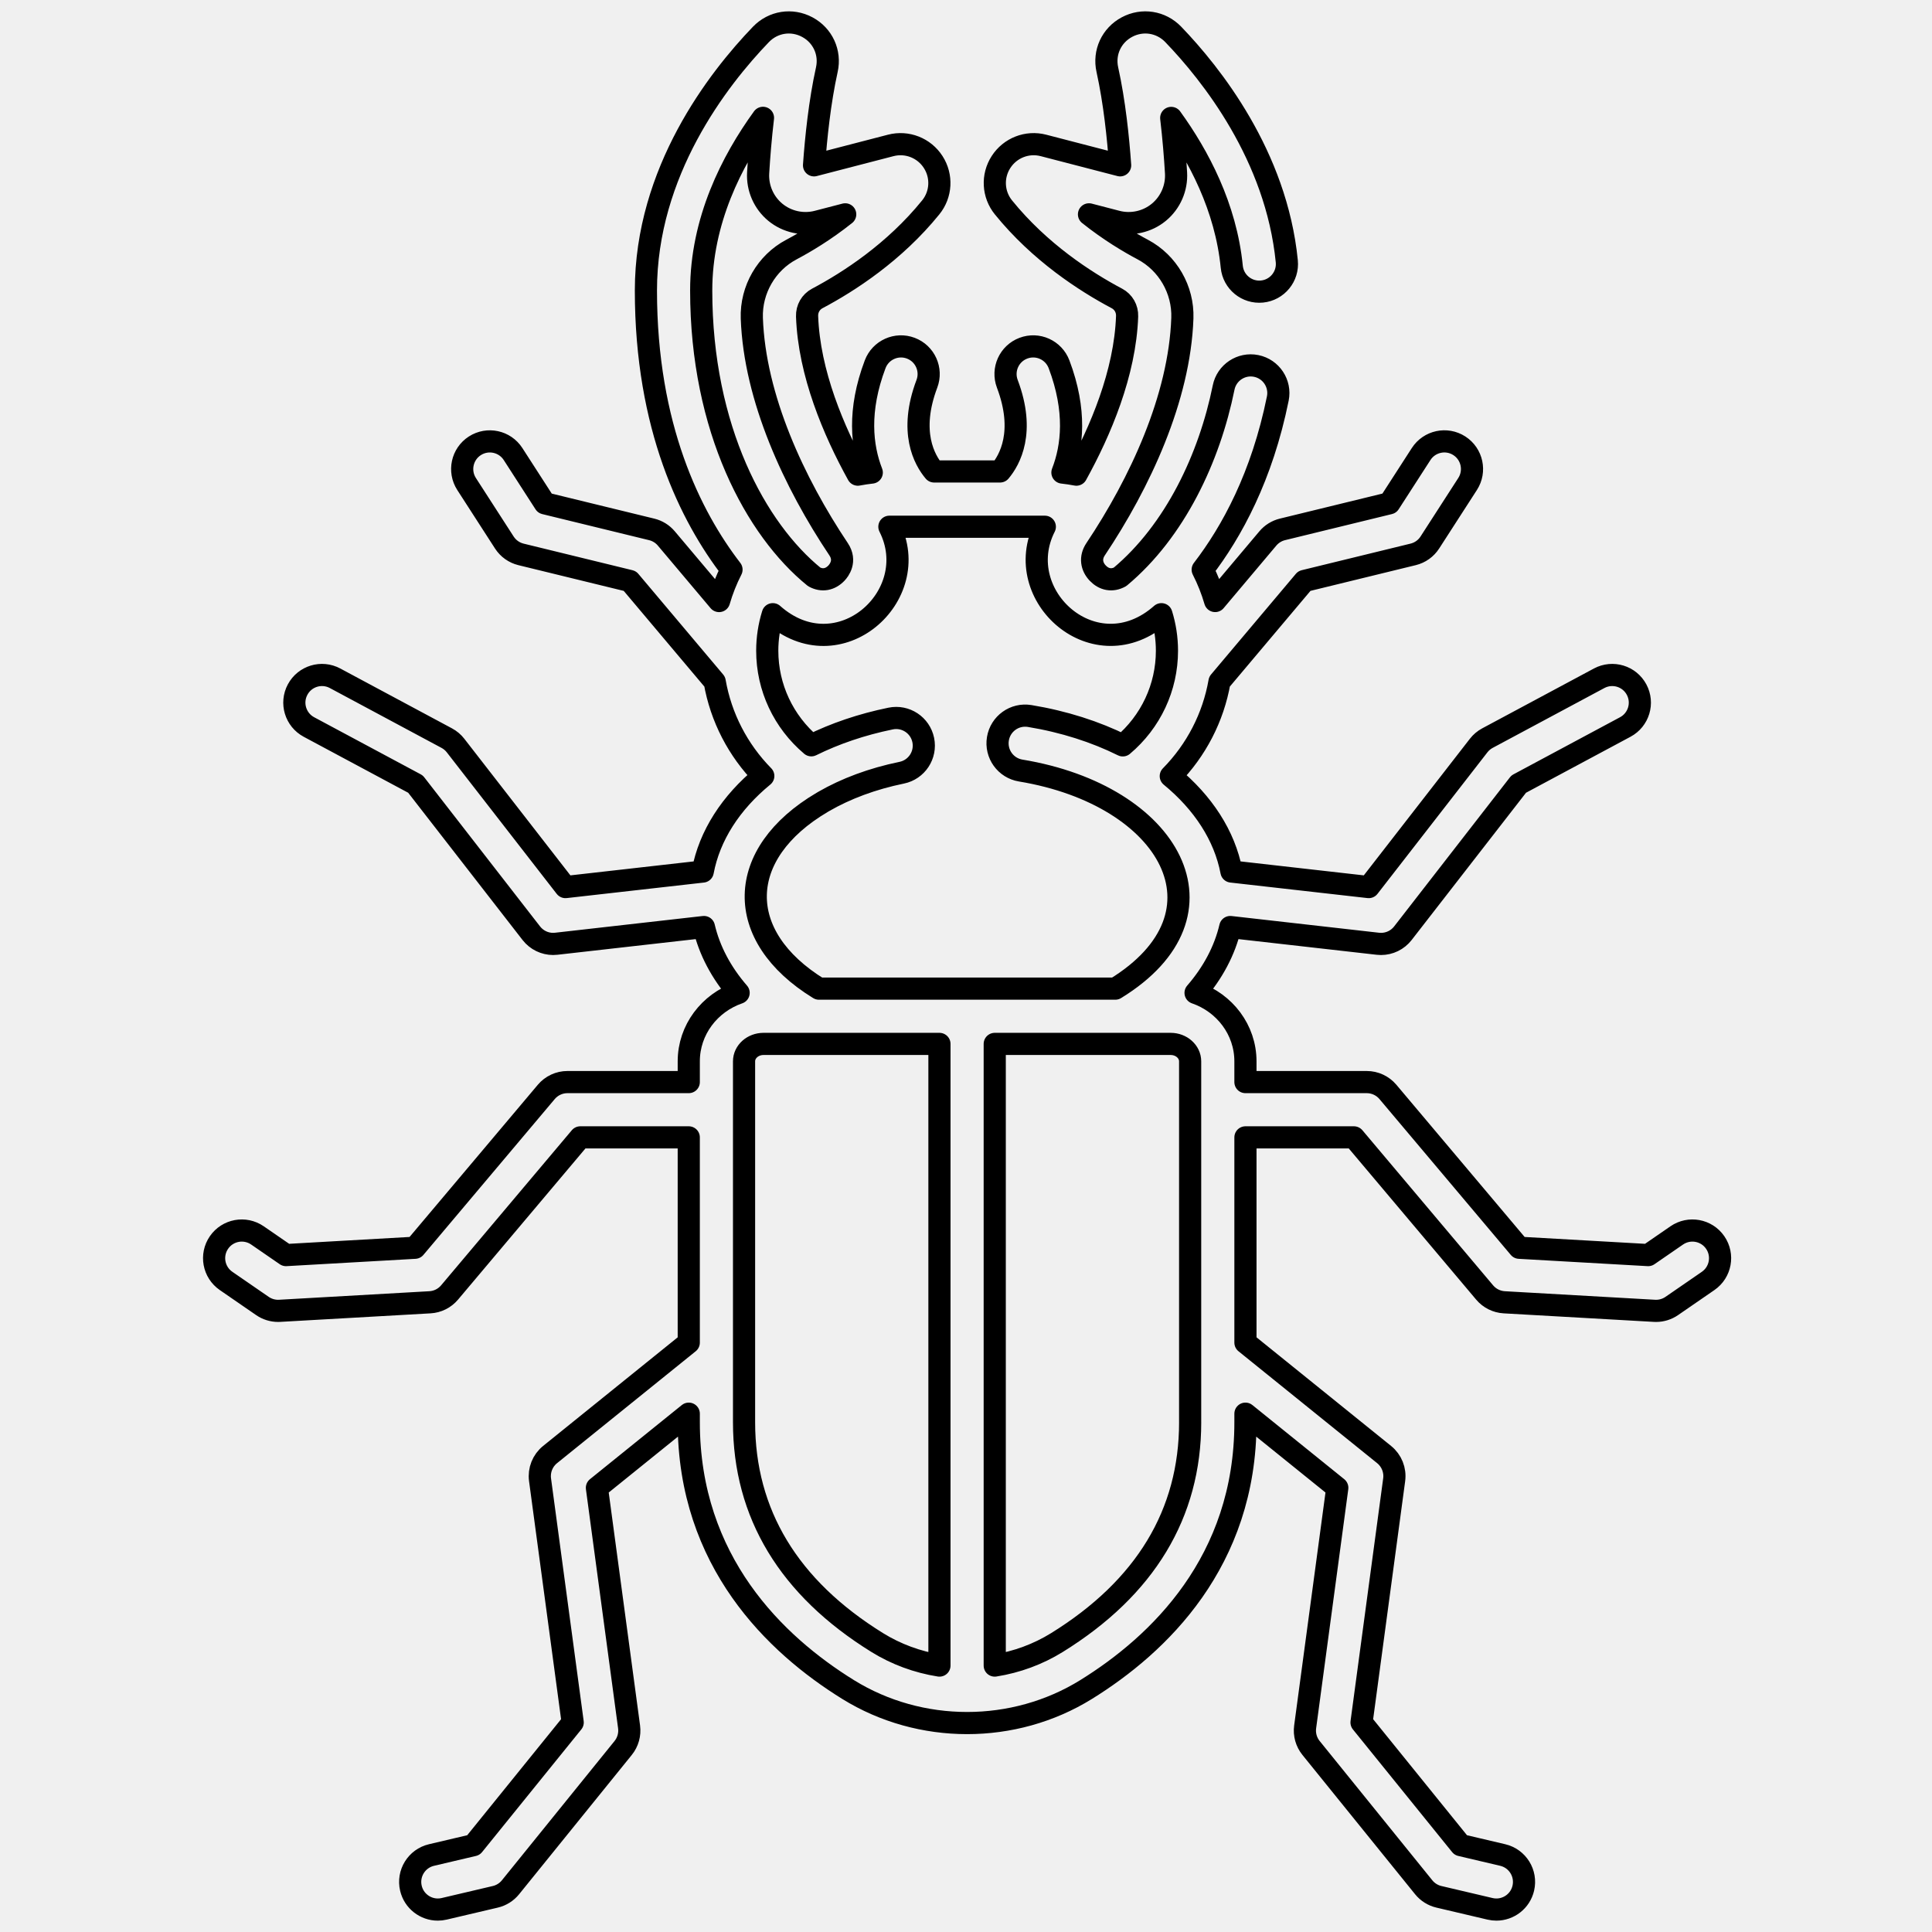
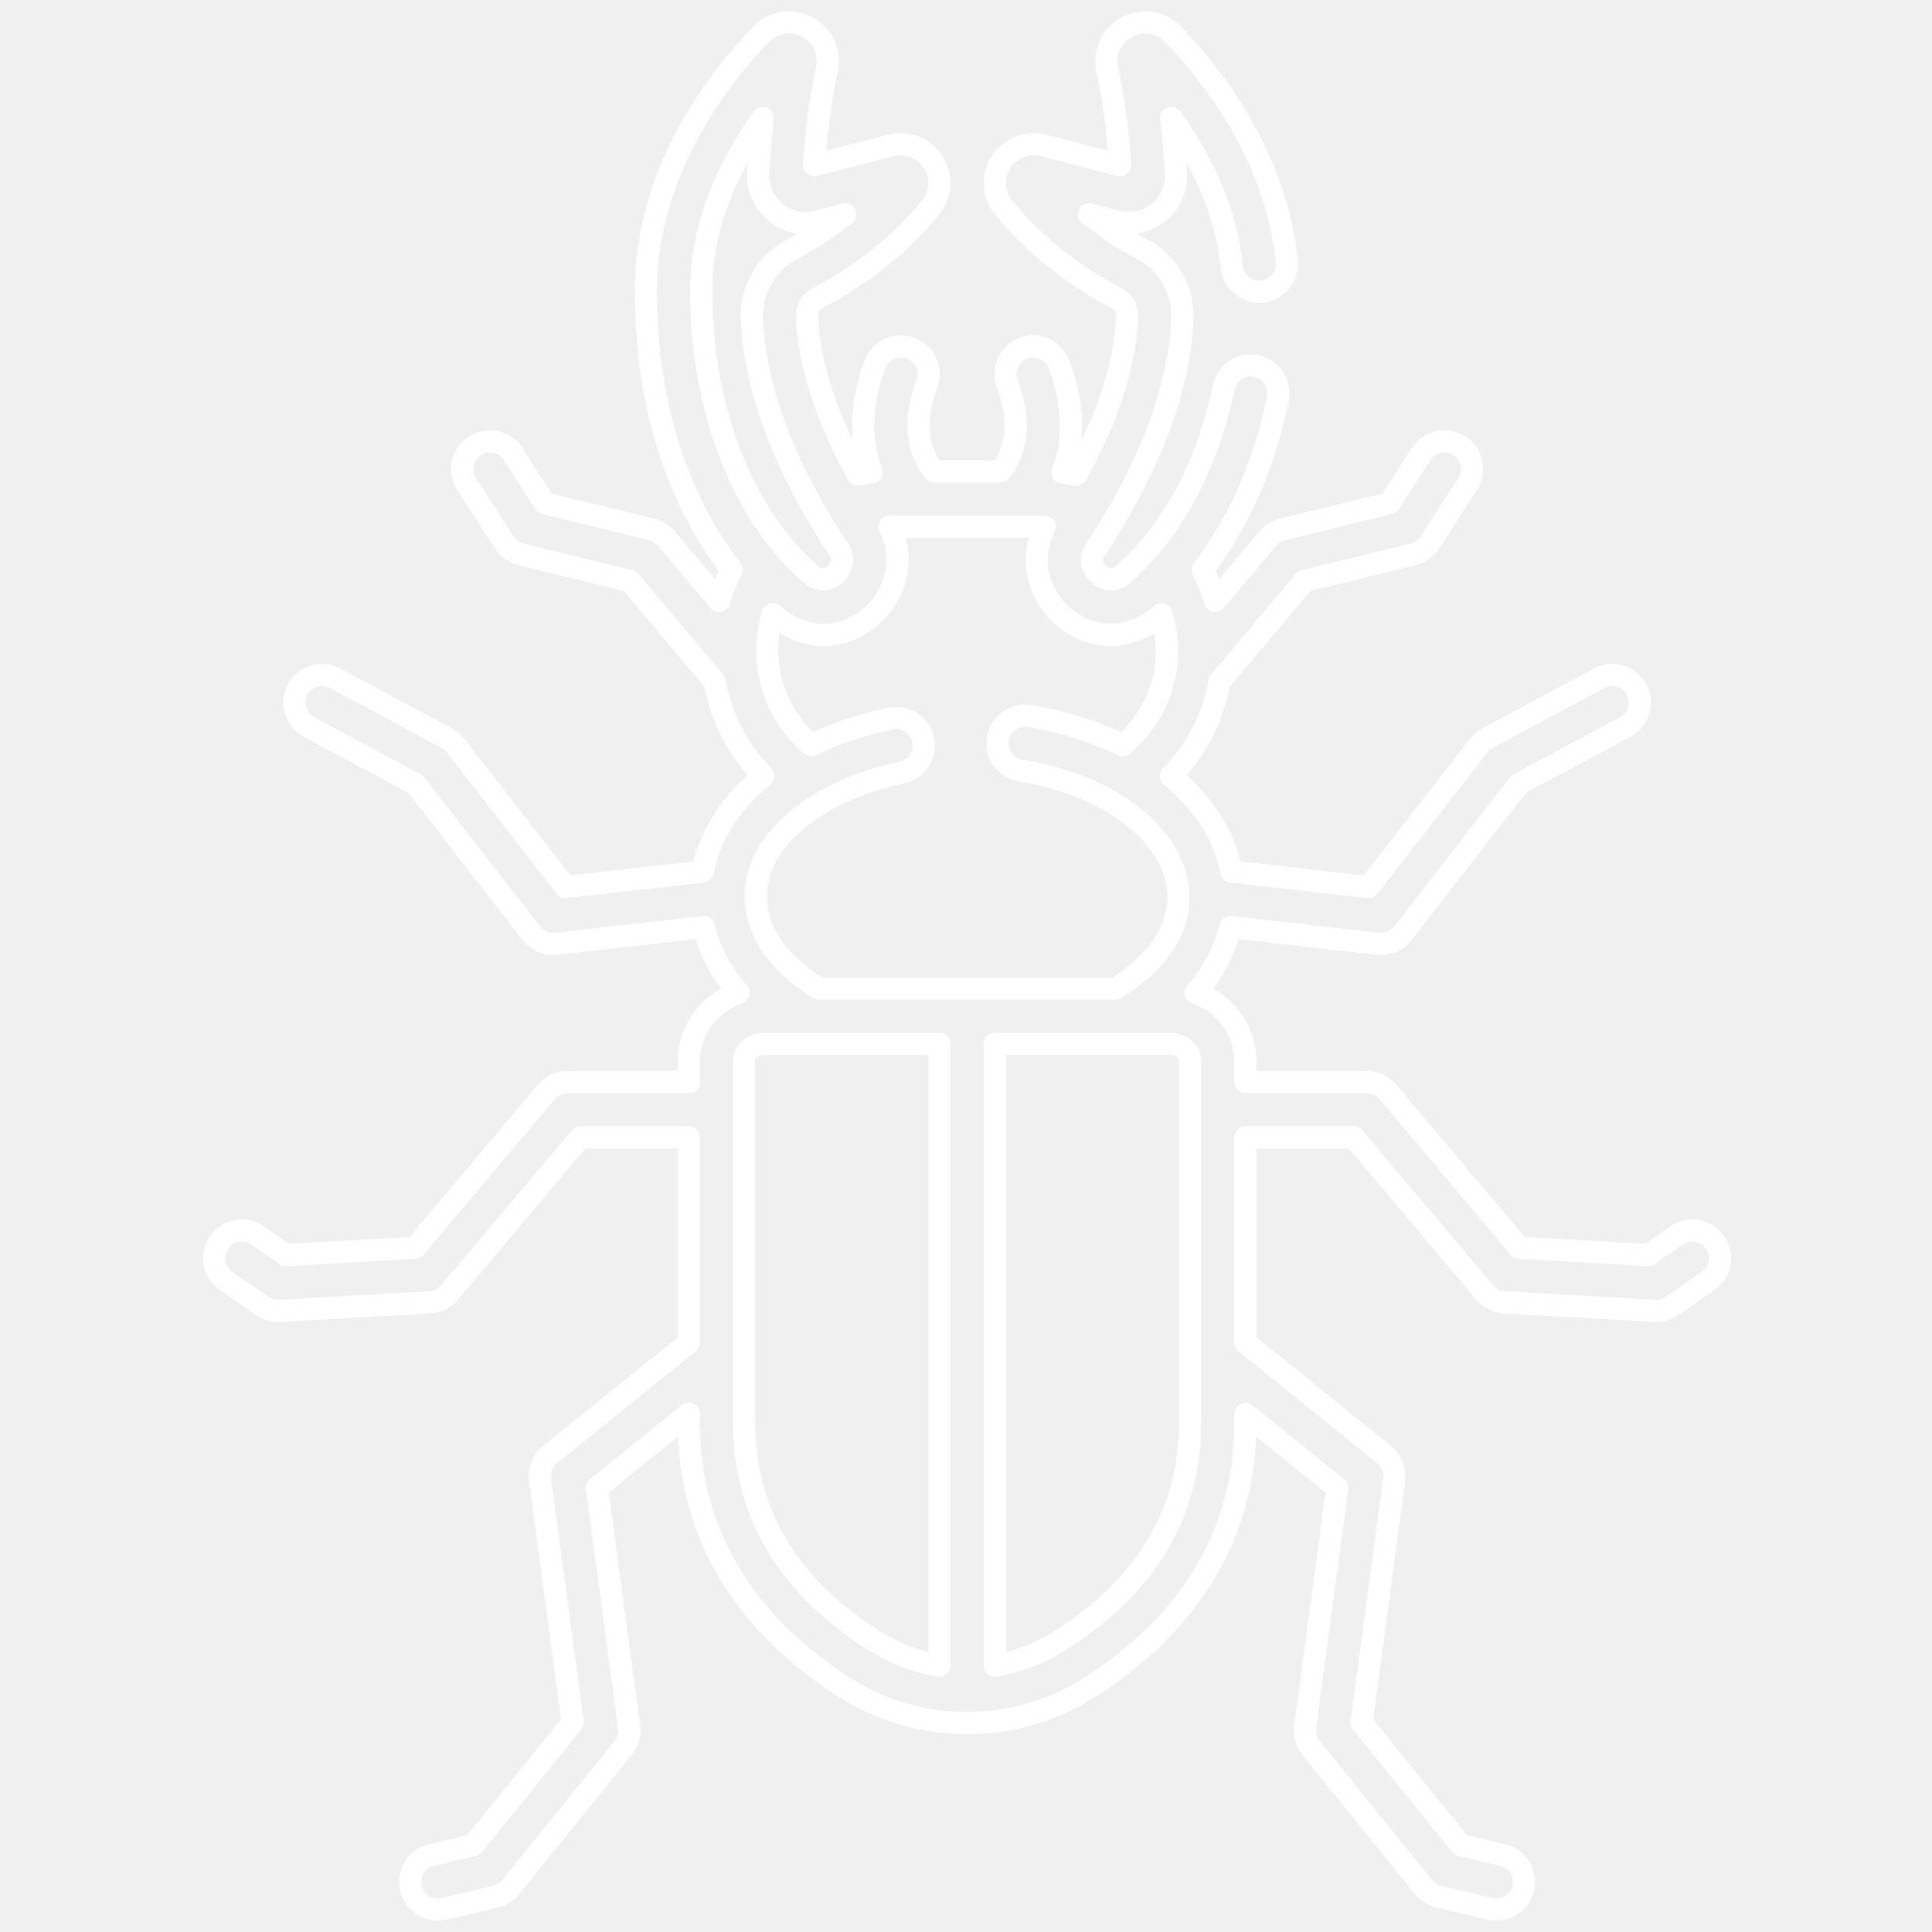
<svg xmlns="http://www.w3.org/2000/svg" height="511pt" viewBox="-51 0 511 511.998" width="511pt" version="1.1" id="svg3811">
-   <defs id="defs3815" />
-   <path d="m 8.413,339.458 9.634,6.639 c 1.225,0.843 2.675,1.293 4.155,1.293 0.141,0 0.279,-0.004 0.416,-0.011 l 39.831,-2.263 c 2.015,-0.114 3.888,-1.053 5.189,-2.595 L 102.284,301.413 h 28.746 v 54.395 l -36.755,29.666 c -1.992,1.606 -2.999,4.14 -2.659,6.677 l 8.654,64.315 -26.301,32.516 -11.115,2.614 c -3.941,0.923 -6.383,4.869 -5.456,8.806 0.794,3.377 3.8,5.651 7.124,5.651 0.557,0 1.122,-0.061 1.683,-0.195 l 13.561,-3.186 c 1.58,-0.37 2.995,-1.259 4.018,-2.522 l 29.864,-36.923 c 1.267,-1.568 1.831,-3.587 1.564,-5.586 l -8.524,-63.357 24.343,-19.646 v 2.27 c 0,36.927 22.962,58.901 42.223,70.832 19.124,11.847 43.948,11.851 63.075,0 19.265,-11.931 42.227,-33.905 42.227,-70.832 v -2.27 l 24.34,19.646 -8.52,63.357 c -0.271,1.999 0.294,4.018 1.564,5.586 l 29.861,36.923 c 1.023,1.263 2.438,2.152 4.022,2.522 l 13.557,3.186 c 0.565,0.134 1.129,0.195 1.683,0.195 3.323,0 6.334,-2.274 7.124,-5.651 0.927,-3.938 -1.515,-7.879 -5.452,-8.806 l -11.119,-2.614 -26.297,-32.516 8.65,-64.315 c 0.343,-2.537 -0.668,-5.071 -2.659,-6.677 L 278.555,355.808 v -54.395 h 28.746 l 34.645,41.109 c 1.297,1.541 3.175,2.48 5.185,2.595 l 39.831,2.263 c 0.141,0.008 0.279,0.011 0.416,0.011 1.484,0 2.93,-0.45 4.155,-1.293 l 9.638,-6.639 c 3.331,-2.293 4.17,-6.857 1.873,-10.188 -2.293,-3.331 -6.857,-4.17 -10.188,-1.877 l -7.57,5.216 -34.172,-1.942 -34.806,-41.304 c -1.393,-1.648 -3.442,-2.602 -5.601,-2.602 h -32.154 v -5.502 c 0,-8.371 -5.529,-15.491 -13.217,-18.143 4.605,-5.311 7.738,-11.222 9.199,-17.445 l 39.129,4.434 c 0.275,0.03 0.549,0.046 0.824,0.046 2.247,0 4.392,-1.034 5.788,-2.835 l 30.692,-39.522 28.243,-15.133 c 3.568,-1.912 4.911,-6.349 2.999,-9.917 -1.908,-3.568 -6.349,-4.907 -9.917,-2.999 L 342.68,195.611 c -0.904,0.485 -1.694,1.156 -2.324,1.965 l -29.128,37.507 -36.381,-4.121 c -1.816,-9.524 -7.509,-18.246 -16.079,-25.286 6.75,-6.86 11.256,-15.56 12.912,-25.034 l 22.481,-26.682 28.842,-7.044 c 1.82,-0.443 3.403,-1.568 4.418,-3.144 l 10.004,-15.506 c 2.194,-3.4 1.217,-7.933 -2.183,-10.127 -3.4,-2.194 -7.933,-1.217 -10.127,2.183 l -8.425,13.057 -28.331,6.914 c -1.511,0.37 -2.862,1.21 -3.865,2.4 l -13.969,16.582 c -0.836,-2.862 -1.934,-5.643 -3.3,-8.314 7.73,-10.05 15.739,-24.752 19.906,-45.352 0.801,-3.964 -1.763,-7.83 -5.727,-8.631 -3.964,-0.801 -7.83,1.763 -8.631,5.727 -3.766,18.597 -12.855,37.969 -27.442,50.159 -2.144,1.179 -4.296,0.721 -5.922,-0.992 -1.641,-1.728 -2.064,-4.075 -0.565,-6.315 11.725,-17.533 22.256,-40.056 22.993,-61.236 0.263,-7.532 -3.854,-14.667 -10.485,-18.181 -3.472,-1.835 -8.761,-4.949 -14.259,-9.337 l 7.356,1.912 c 3.884,1.011 8.047,0.092 11.145,-2.453 3.094,-2.545 4.8,-6.452 4.567,-10.455 -0.244,-4.09 -0.637,-9.157 -1.278,-14.556 7.238,10.001 14.484,23.63 16.048,39.442 0.397,4.025 3.98,6.967 8.013,6.57 4.025,-0.401 6.967,-3.987 6.57,-8.013 -2.77,-28.01 -20.043,-49.698 -30.093,-60.133 -3.236,-3.358 -8.173,-4.136 -12.286,-1.931 -4.098,2.198 -6.181,6.723 -5.178,11.264 1.893,8.547 2.877,18.082 3.392,25.362 L 225.031,38.54 c -4.315,-1.122 -8.841,0.649 -11.256,4.403 -2.408,3.739 -2.144,8.566 0.645,12.011 9.627,11.882 21.669,19.685 30.074,24.137 1.736,0.92 2.77,2.728 2.701,4.724 -0.523,15.071 -7.07,30.433 -13.446,41.971 -1.225,-0.233 -2.457,-0.42 -3.697,-0.557 2.659,-6.838 3.755,-16.388 -0.897,-28.693 -1.431,-3.785 -5.655,-5.697 -9.444,-4.262 -3.785,1.427 -5.693,5.655 -4.262,9.44 4.827,12.767 0.633,20.192 -1.927,23.225 H 196.059 c -2.556,-3.037 -6.75,-10.458 -1.927,-23.225 1.431,-3.785 -0.477,-8.013 -4.262,-9.44 -3.781,-1.431 -8.013,0.477 -9.444,4.262 -4.651,12.305 -3.556,21.856 -0.897,28.693 -1.24,0.137 -2.472,0.324 -3.697,0.557 -6.376,-11.538 -12.923,-26.9 -13.446,-41.971 -0.069,-1.996 0.965,-3.804 2.701,-4.724 8.406,-4.453 20.448,-12.256 30.07,-24.137 2.793,-3.445 3.056,-8.272 0.649,-12.011 -2.415,-3.755 -6.941,-5.521 -11.256,-4.403 l -20.322,5.273 c 0.515,-7.28 1.5,-16.811 3.392,-25.362 1.004,-4.537 -1.076,-9.066 -5.178,-11.264 -4.113,-2.205 -9.051,-1.427 -12.286,1.931 -11.382,11.824 -30.483,36.362 -30.483,67.864 0,36.191 11.817,59.862 22.684,73.972 -1.366,2.675 -2.469,5.46 -3.3,8.326 l -13.973,-16.582 c -1,-1.19 -2.354,-2.03 -3.865,-2.4 l -28.331,-6.914 -8.421,-13.057 c -2.194,-3.4 -6.727,-4.376 -10.13,-2.183 -3.396,2.194 -4.376,6.727 -2.183,10.127 l 10.004,15.506 c 1.019,1.576 2.598,2.701 4.418,3.144 l 28.846,7.044 22.481,26.682 c 1.652,9.455 6.143,18.143 12.878,24.996 -8.589,7.044 -14.251,15.774 -16.048,25.324 l -36.378,4.117 -29.124,-37.503 C 68.6,196.767 67.81,196.1 66.906,195.615 L 37.29,179.746 c -3.571,-1.912 -8.005,-0.569 -9.917,2.999 -1.912,3.564 -0.569,8.005 2.995,9.917 l 28.243,15.129 30.696,39.525 c 1.396,1.797 3.537,2.835 5.784,2.835 0.275,0 0.549,-0.019 0.828,-0.05 l 39.129,-4.43 c 1.458,6.223 4.59,12.133 9.196,17.445 -7.685,2.652 -13.213,9.772 -13.213,18.143 v 5.502 H 98.877 c -2.16,0 -4.212,0.954 -5.601,2.602 l -34.809,41.304 -34.172,1.942 -7.57,-5.216 c -3.331,-2.293 -7.894,-1.454 -10.188,1.877 -2.297,3.331 -1.458,7.894 1.877,10.188 z m 137.269,37.45 v -95.649 c 0,-2.541 2.312,-4.613 5.159,-4.613 h 46.622 v 164.745 c -5.88,-0.935 -11.485,-3.003 -16.495,-6.105 -23.416,-14.507 -35.286,-34.146 -35.286,-58.378 z m 118.222,0 c 0,24.233 -11.874,43.871 -35.29,58.374 -5.01,3.106 -10.619,5.174 -16.499,6.109 V 276.646 h 46.622 c 2.846,0 5.162,2.072 5.162,4.613 v 95.649 z M 150.7,31.229 c -0.641,5.407 -1.038,10.481 -1.282,14.579 -0.233,4.003 1.473,7.91 4.567,10.455 3.098,2.541 7.265,3.461 11.145,2.453 l 7.36,-1.912 c -5.498,4.388 -10.79,7.498 -14.263,9.337 -6.631,3.51 -10.745,10.649 -10.485,18.181 0.736,21.119 11.21,43.616 22.996,61.232 2.079,3.114 0.092,5.624 -0.569,6.319 -1.652,1.736 -3.804,2.152 -5.907,1 -15.381,-12.496 -29.937,-39.11 -29.937,-75.895 0,-18.479 8.12,-34.371 16.373,-45.749 z m 1.129,141.226 c 0,-3.308 0.5,-6.57 1.473,-9.688 17.441,15.48 40.182,-4.876 30.895,-23.176 0.309,-0.004 40.682,-0.008 41.193,0 -9.268,18.242 13.374,38.659 30.895,23.176 0.969,3.117 1.469,6.38 1.469,9.688 0,9.737 -4.308,18.845 -11.702,25.076 -7.246,-3.598 -15.568,-6.284 -24.679,-7.784 -3.995,-0.66 -7.761,2.041 -8.417,6.036 -0.66,3.991 2.045,7.761 6.036,8.417 39.731,6.551 57.337,38.014 25.068,57.798 -8.318,0 -70.218,0 -78.532,0 -22.79,-13.976 -22.138,-35.824 0.866,-49.37 0.134,-0.072 0.263,-0.153 0.393,-0.233 5.838,-3.373 12.855,-6.017 20.68,-7.62 3.964,-0.813 6.517,-4.686 5.704,-8.65 -0.813,-3.964 -4.686,-6.521 -8.646,-5.704 -7.711,1.58 -14.774,3.999 -21.016,7.089 -7.379,-6.238 -11.679,-15.331 -11.679,-25.057 z m 0,0" id="path3809" style="fill:none;stroke:#000000;stroke-width:5.872;stroke-linejoin:round;stroke-miterlimit:4;stroke-dasharray:none;stroke-opacity:1" />
+   <path d="m 8.413,339.458 9.634,6.639 c 1.225,0.843 2.675,1.293 4.155,1.293 0.141,0 0.279,-0.004 0.416,-0.011 l 39.831,-2.263 c 2.015,-0.114 3.888,-1.053 5.189,-2.595 L 102.284,301.413 h 28.746 v 54.395 l -36.755,29.666 c -1.992,1.606 -2.999,4.14 -2.659,6.677 l 8.654,64.315 -26.301,32.516 -11.115,2.614 c -3.941,0.923 -6.383,4.869 -5.456,8.806 0.794,3.377 3.8,5.651 7.124,5.651 0.557,0 1.122,-0.061 1.683,-0.195 l 13.561,-3.186 c 1.58,-0.37 2.995,-1.259 4.018,-2.522 l 29.864,-36.923 c 1.267,-1.568 1.831,-3.587 1.564,-5.586 l -8.524,-63.357 24.343,-19.646 v 2.27 c 0,36.927 22.962,58.901 42.223,70.832 19.124,11.847 43.948,11.851 63.075,0 19.265,-11.931 42.227,-33.905 42.227,-70.832 v -2.27 l 24.34,19.646 -8.52,63.357 c -0.271,1.999 0.294,4.018 1.564,5.586 l 29.861,36.923 c 1.023,1.263 2.438,2.152 4.022,2.522 l 13.557,3.186 c 0.565,0.134 1.129,0.195 1.683,0.195 3.323,0 6.334,-2.274 7.124,-5.651 0.927,-3.938 -1.515,-7.879 -5.452,-8.806 l -11.119,-2.614 -26.297,-32.516 8.65,-64.315 c 0.343,-2.537 -0.668,-5.071 -2.659,-6.677 L 278.555,355.808 v -54.395 h 28.746 l 34.645,41.109 c 1.297,1.541 3.175,2.48 5.185,2.595 l 39.831,2.263 c 0.141,0.008 0.279,0.011 0.416,0.011 1.484,0 2.93,-0.45 4.155,-1.293 l 9.638,-6.639 c 3.331,-2.293 4.17,-6.857 1.873,-10.188 -2.293,-3.331 -6.857,-4.17 -10.188,-1.877 l -7.57,5.216 -34.172,-1.942 -34.806,-41.304 c -1.393,-1.648 -3.442,-2.602 -5.601,-2.602 h -32.154 v -5.502 c 0,-8.371 -5.529,-15.491 -13.217,-18.143 4.605,-5.311 7.738,-11.222 9.199,-17.445 l 39.129,4.434 c 0.275,0.03 0.549,0.046 0.824,0.046 2.247,0 4.392,-1.034 5.788,-2.835 l 30.692,-39.522 28.243,-15.133 c 3.568,-1.912 4.911,-6.349 2.999,-9.917 -1.908,-3.568 -6.349,-4.907 -9.917,-2.999 L 342.68,195.611 c -0.904,0.485 -1.694,1.156 -2.324,1.965 l -29.128,37.507 -36.381,-4.121 c -1.816,-9.524 -7.509,-18.246 -16.079,-25.286 6.75,-6.86 11.256,-15.56 12.912,-25.034 l 22.481,-26.682 28.842,-7.044 c 1.82,-0.443 3.403,-1.568 4.418,-3.144 l 10.004,-15.506 c 2.194,-3.4 1.217,-7.933 -2.183,-10.127 -3.4,-2.194 -7.933,-1.217 -10.127,2.183 l -8.425,13.057 -28.331,6.914 c -1.511,0.37 -2.862,1.21 -3.865,2.4 l -13.969,16.582 c -0.836,-2.862 -1.934,-5.643 -3.3,-8.314 7.73,-10.05 15.739,-24.752 19.906,-45.352 0.801,-3.964 -1.763,-7.83 -5.727,-8.631 -3.964,-0.801 -7.83,1.763 -8.631,5.727 -3.766,18.597 -12.855,37.969 -27.442,50.159 -2.144,1.179 -4.296,0.721 -5.922,-0.992 -1.641,-1.728 -2.064,-4.075 -0.565,-6.315 11.725,-17.533 22.256,-40.056 22.993,-61.236 0.263,-7.532 -3.854,-14.667 -10.485,-18.181 -3.472,-1.835 -8.761,-4.949 -14.259,-9.337 l 7.356,1.912 c 3.884,1.011 8.047,0.092 11.145,-2.453 3.094,-2.545 4.8,-6.452 4.567,-10.455 -0.244,-4.09 -0.637,-9.157 -1.278,-14.556 7.238,10.001 14.484,23.63 16.048,39.442 0.397,4.025 3.98,6.967 8.013,6.57 4.025,-0.401 6.967,-3.987 6.57,-8.013 -2.77,-28.01 -20.043,-49.698 -30.093,-60.133 -3.236,-3.358 -8.173,-4.136 -12.286,-1.931 -4.098,2.198 -6.181,6.723 -5.178,11.264 1.893,8.547 2.877,18.082 3.392,25.362 L 225.031,38.54 c -4.315,-1.122 -8.841,0.649 -11.256,4.403 -2.408,3.739 -2.144,8.566 0.645,12.011 9.627,11.882 21.669,19.685 30.074,24.137 1.736,0.92 2.77,2.728 2.701,4.724 -0.523,15.071 -7.07,30.433 -13.446,41.971 -1.225,-0.233 -2.457,-0.42 -3.697,-0.557 2.659,-6.838 3.755,-16.388 -0.897,-28.693 -1.431,-3.785 -5.655,-5.697 -9.444,-4.262 -3.785,1.427 -5.693,5.655 -4.262,9.44 4.827,12.767 0.633,20.192 -1.927,23.225 H 196.059 c -2.556,-3.037 -6.75,-10.458 -1.927,-23.225 1.431,-3.785 -0.477,-8.013 -4.262,-9.44 -3.781,-1.431 -8.013,0.477 -9.444,4.262 -4.651,12.305 -3.556,21.856 -0.897,28.693 -1.24,0.137 -2.472,0.324 -3.697,0.557 -6.376,-11.538 -12.923,-26.9 -13.446,-41.971 -0.069,-1.996 0.965,-3.804 2.701,-4.724 8.406,-4.453 20.448,-12.256 30.07,-24.137 2.793,-3.445 3.056,-8.272 0.649,-12.011 -2.415,-3.755 -6.941,-5.521 -11.256,-4.403 l -20.322,5.273 c 0.515,-7.28 1.5,-16.811 3.392,-25.362 1.004,-4.537 -1.076,-9.066 -5.178,-11.264 -4.113,-2.205 -9.051,-1.427 -12.286,1.931 -11.382,11.824 -30.483,36.362 -30.483,67.864 0,36.191 11.817,59.862 22.684,73.972 -1.366,2.675 -2.469,5.46 -3.3,8.326 l -13.973,-16.582 c -1,-1.19 -2.354,-2.03 -3.865,-2.4 l -28.331,-6.914 -8.421,-13.057 c -2.194,-3.4 -6.727,-4.376 -10.13,-2.183 -3.396,2.194 -4.376,6.727 -2.183,10.127 l 10.004,15.506 c 1.019,1.576 2.598,2.701 4.418,3.144 l 28.846,7.044 22.481,26.682 c 1.652,9.455 6.143,18.143 12.878,24.996 -8.589,7.044 -14.251,15.774 -16.048,25.324 l -36.378,4.117 -29.124,-37.503 C 68.6,196.767 67.81,196.1 66.906,195.615 L 37.29,179.746 c -3.571,-1.912 -8.005,-0.569 -9.917,2.999 -1.912,3.564 -0.569,8.005 2.995,9.917 l 28.243,15.129 30.696,39.525 c 1.396,1.797 3.537,2.835 5.784,2.835 0.275,0 0.549,-0.019 0.828,-0.05 l 39.129,-4.43 c 1.458,6.223 4.59,12.133 9.196,17.445 -7.685,2.652 -13.213,9.772 -13.213,18.143 v 5.502 H 98.877 c -2.16,0 -4.212,0.954 -5.601,2.602 l -34.809,41.304 -34.172,1.942 -7.57,-5.216 c -3.331,-2.293 -7.894,-1.454 -10.188,1.877 -2.297,3.331 -1.458,7.894 1.877,10.188 z m 137.269,37.45 v -95.649 c 0,-2.541 2.312,-4.613 5.159,-4.613 h 46.622 v 164.745 c -5.88,-0.935 -11.485,-3.003 -16.495,-6.105 -23.416,-14.507 -35.286,-34.146 -35.286,-58.378 z m 118.222,0 c 0,24.233 -11.874,43.871 -35.29,58.374 -5.01,3.106 -10.619,5.174 -16.499,6.109 V 276.646 h 46.622 c 2.846,0 5.162,2.072 5.162,4.613 v 95.649 z M 150.7,31.229 c -0.641,5.407 -1.038,10.481 -1.282,14.579 -0.233,4.003 1.473,7.91 4.567,10.455 3.098,2.541 7.265,3.461 11.145,2.453 l 7.36,-1.912 c -5.498,4.388 -10.79,7.498 -14.263,9.337 -6.631,3.51 -10.745,10.649 -10.485,18.181 0.736,21.119 11.21,43.616 22.996,61.232 2.079,3.114 0.092,5.624 -0.569,6.319 -1.652,1.736 -3.804,2.152 -5.907,1 -15.381,-12.496 -29.937,-39.11 -29.937,-75.895 0,-18.479 8.12,-34.371 16.373,-45.749 z m 1.129,141.226 c 0,-3.308 0.5,-6.57 1.473,-9.688 17.441,15.48 40.182,-4.876 30.895,-23.176 0.309,-0.004 40.682,-0.008 41.193,0 -9.268,18.242 13.374,38.659 30.895,23.176 0.969,3.117 1.469,6.38 1.469,9.688 0,9.737 -4.308,18.845 -11.702,25.076 -7.246,-3.598 -15.568,-6.284 -24.679,-7.784 -3.995,-0.66 -7.761,2.041 -8.417,6.036 -0.66,3.991 2.045,7.761 6.036,8.417 39.731,6.551 57.337,38.014 25.068,57.798 -8.318,0 -70.218,0 -78.532,0 -22.79,-13.976 -22.138,-35.824 0.866,-49.37 0.134,-0.072 0.263,-0.153 0.393,-0.233 5.838,-3.373 12.855,-6.017 20.68,-7.62 3.964,-0.813 6.517,-4.686 5.704,-8.65 -0.813,-3.964 -4.686,-6.521 -8.646,-5.704 -7.711,1.58 -14.774,3.999 -21.016,7.089 -7.379,-6.238 -11.679,-15.331 -11.679,-25.057 z m 0,0" id="iLogo" style="fill:none;stroke:white;stroke-width:5.872;stroke-linejoin:round;stroke-miterlimit:4;stroke-dasharray:none;stroke-opacity:1" />
</svg>
